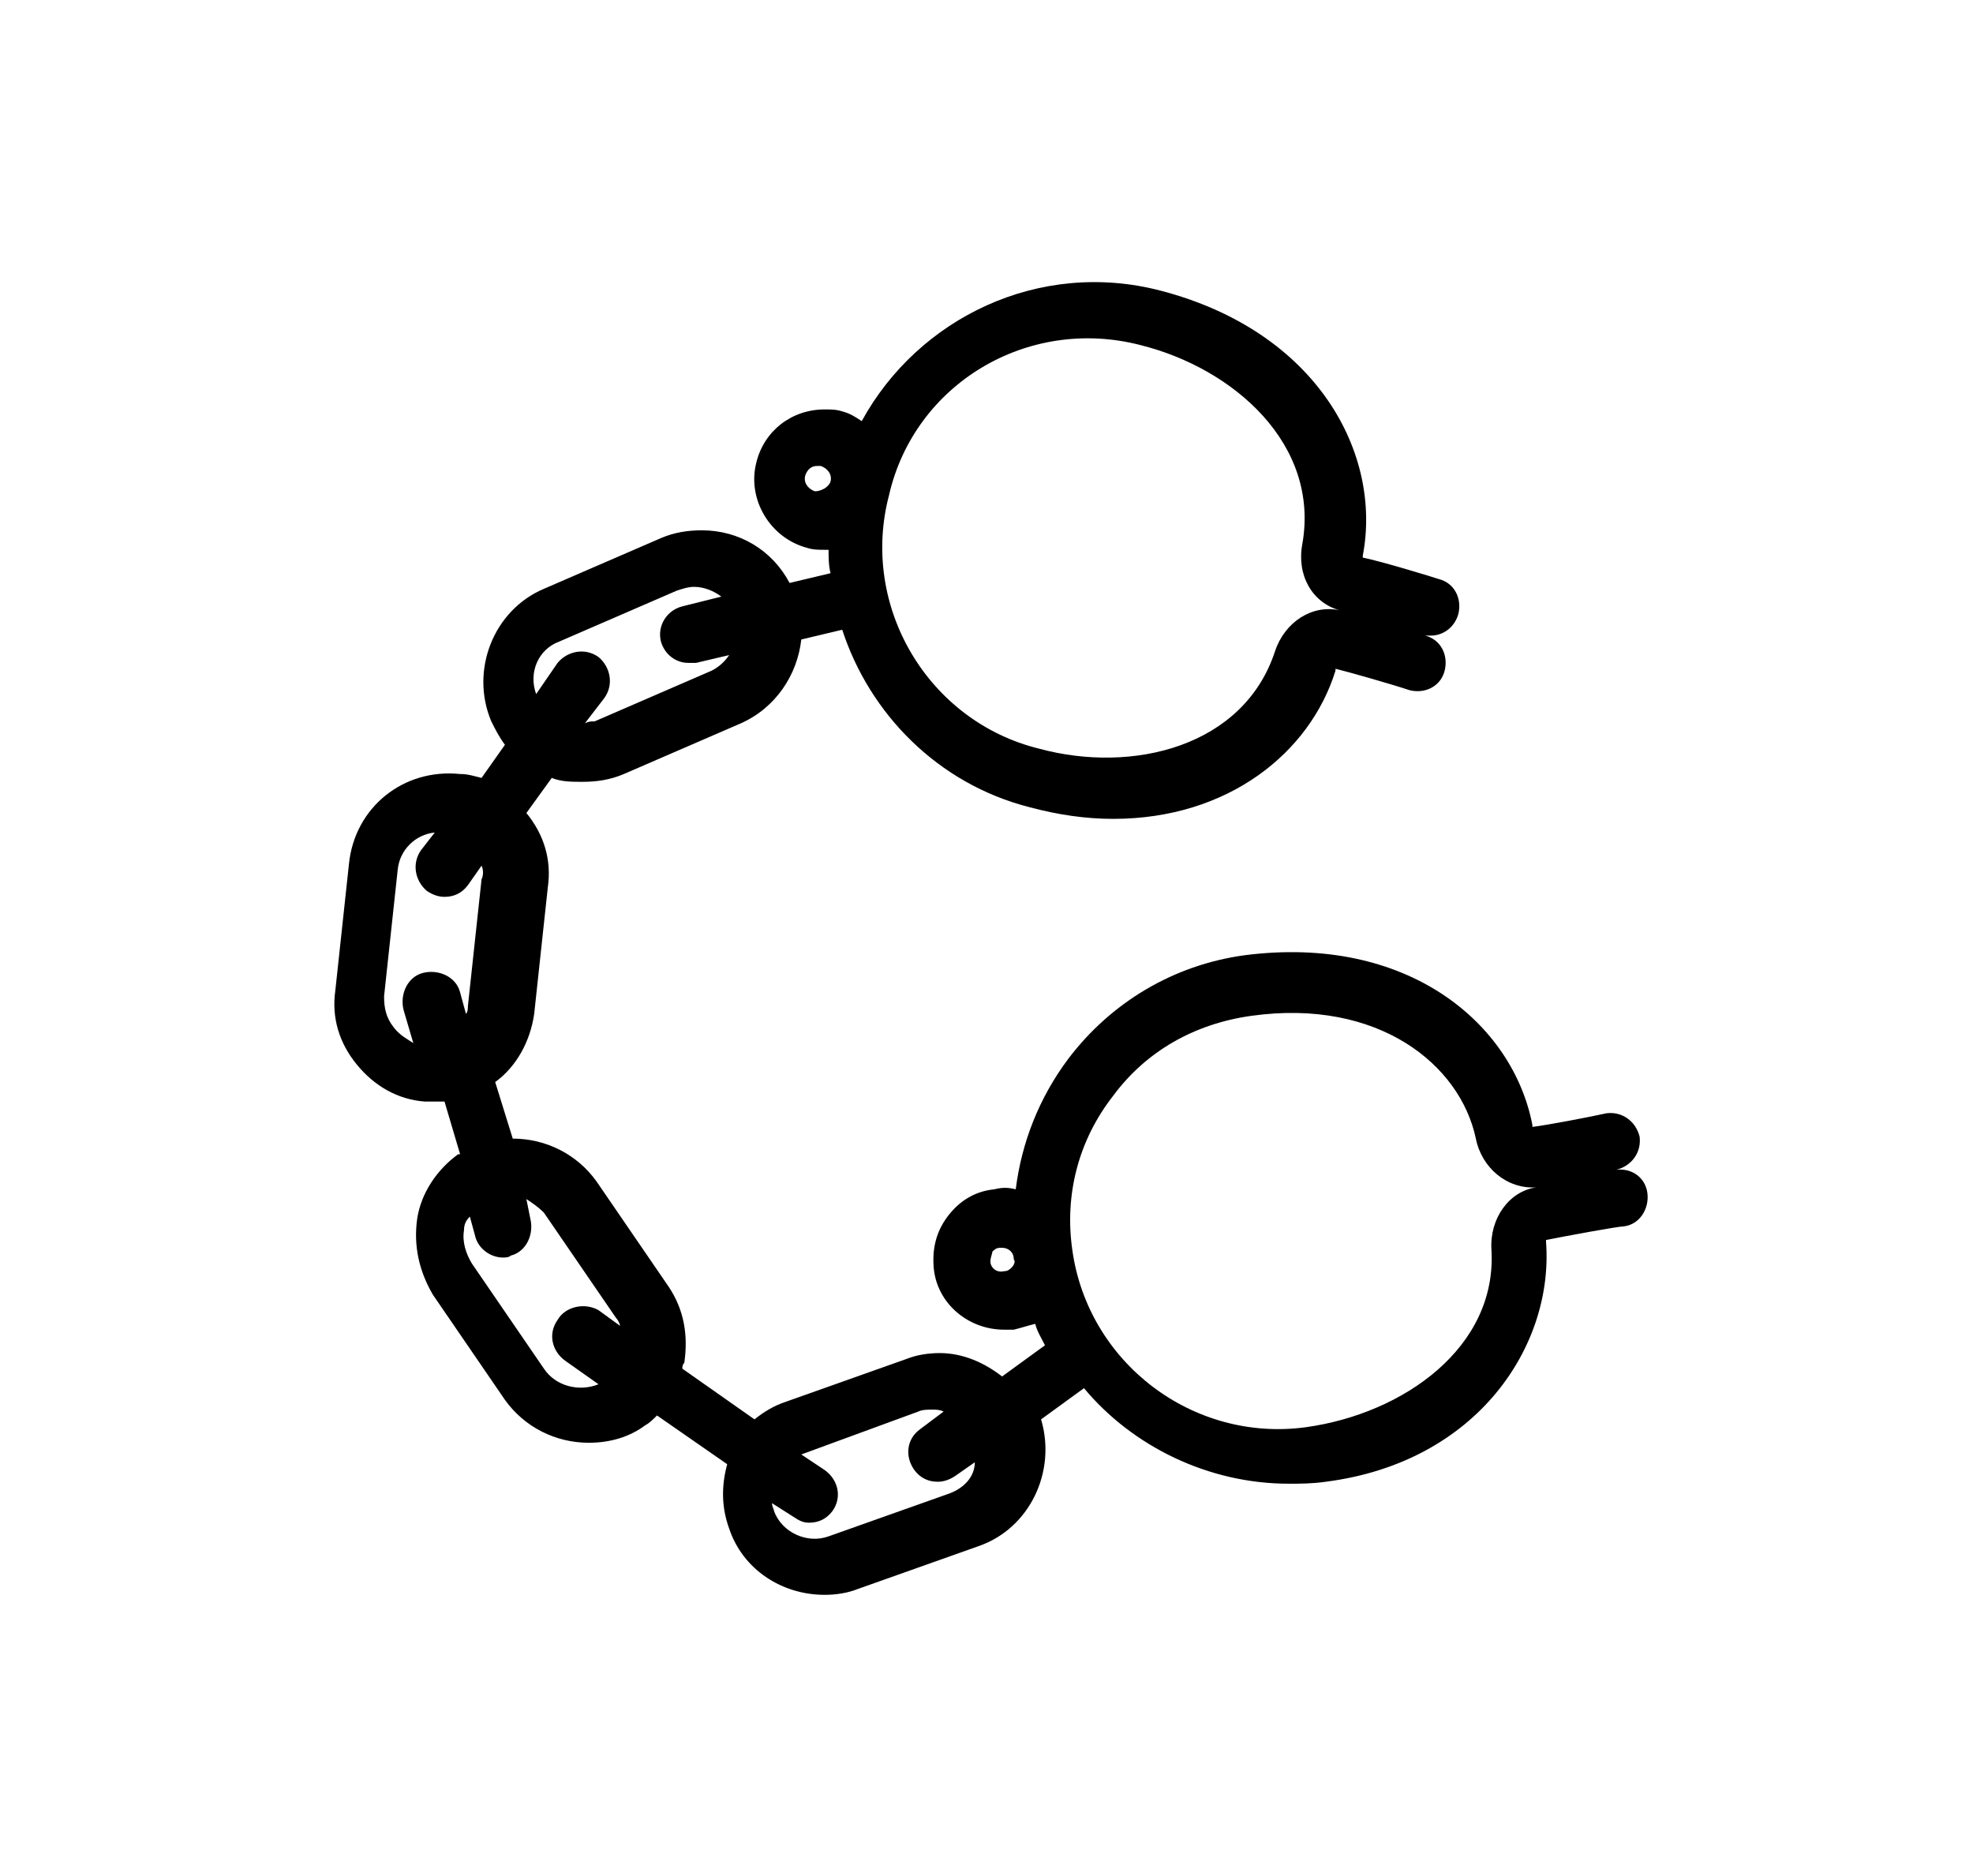
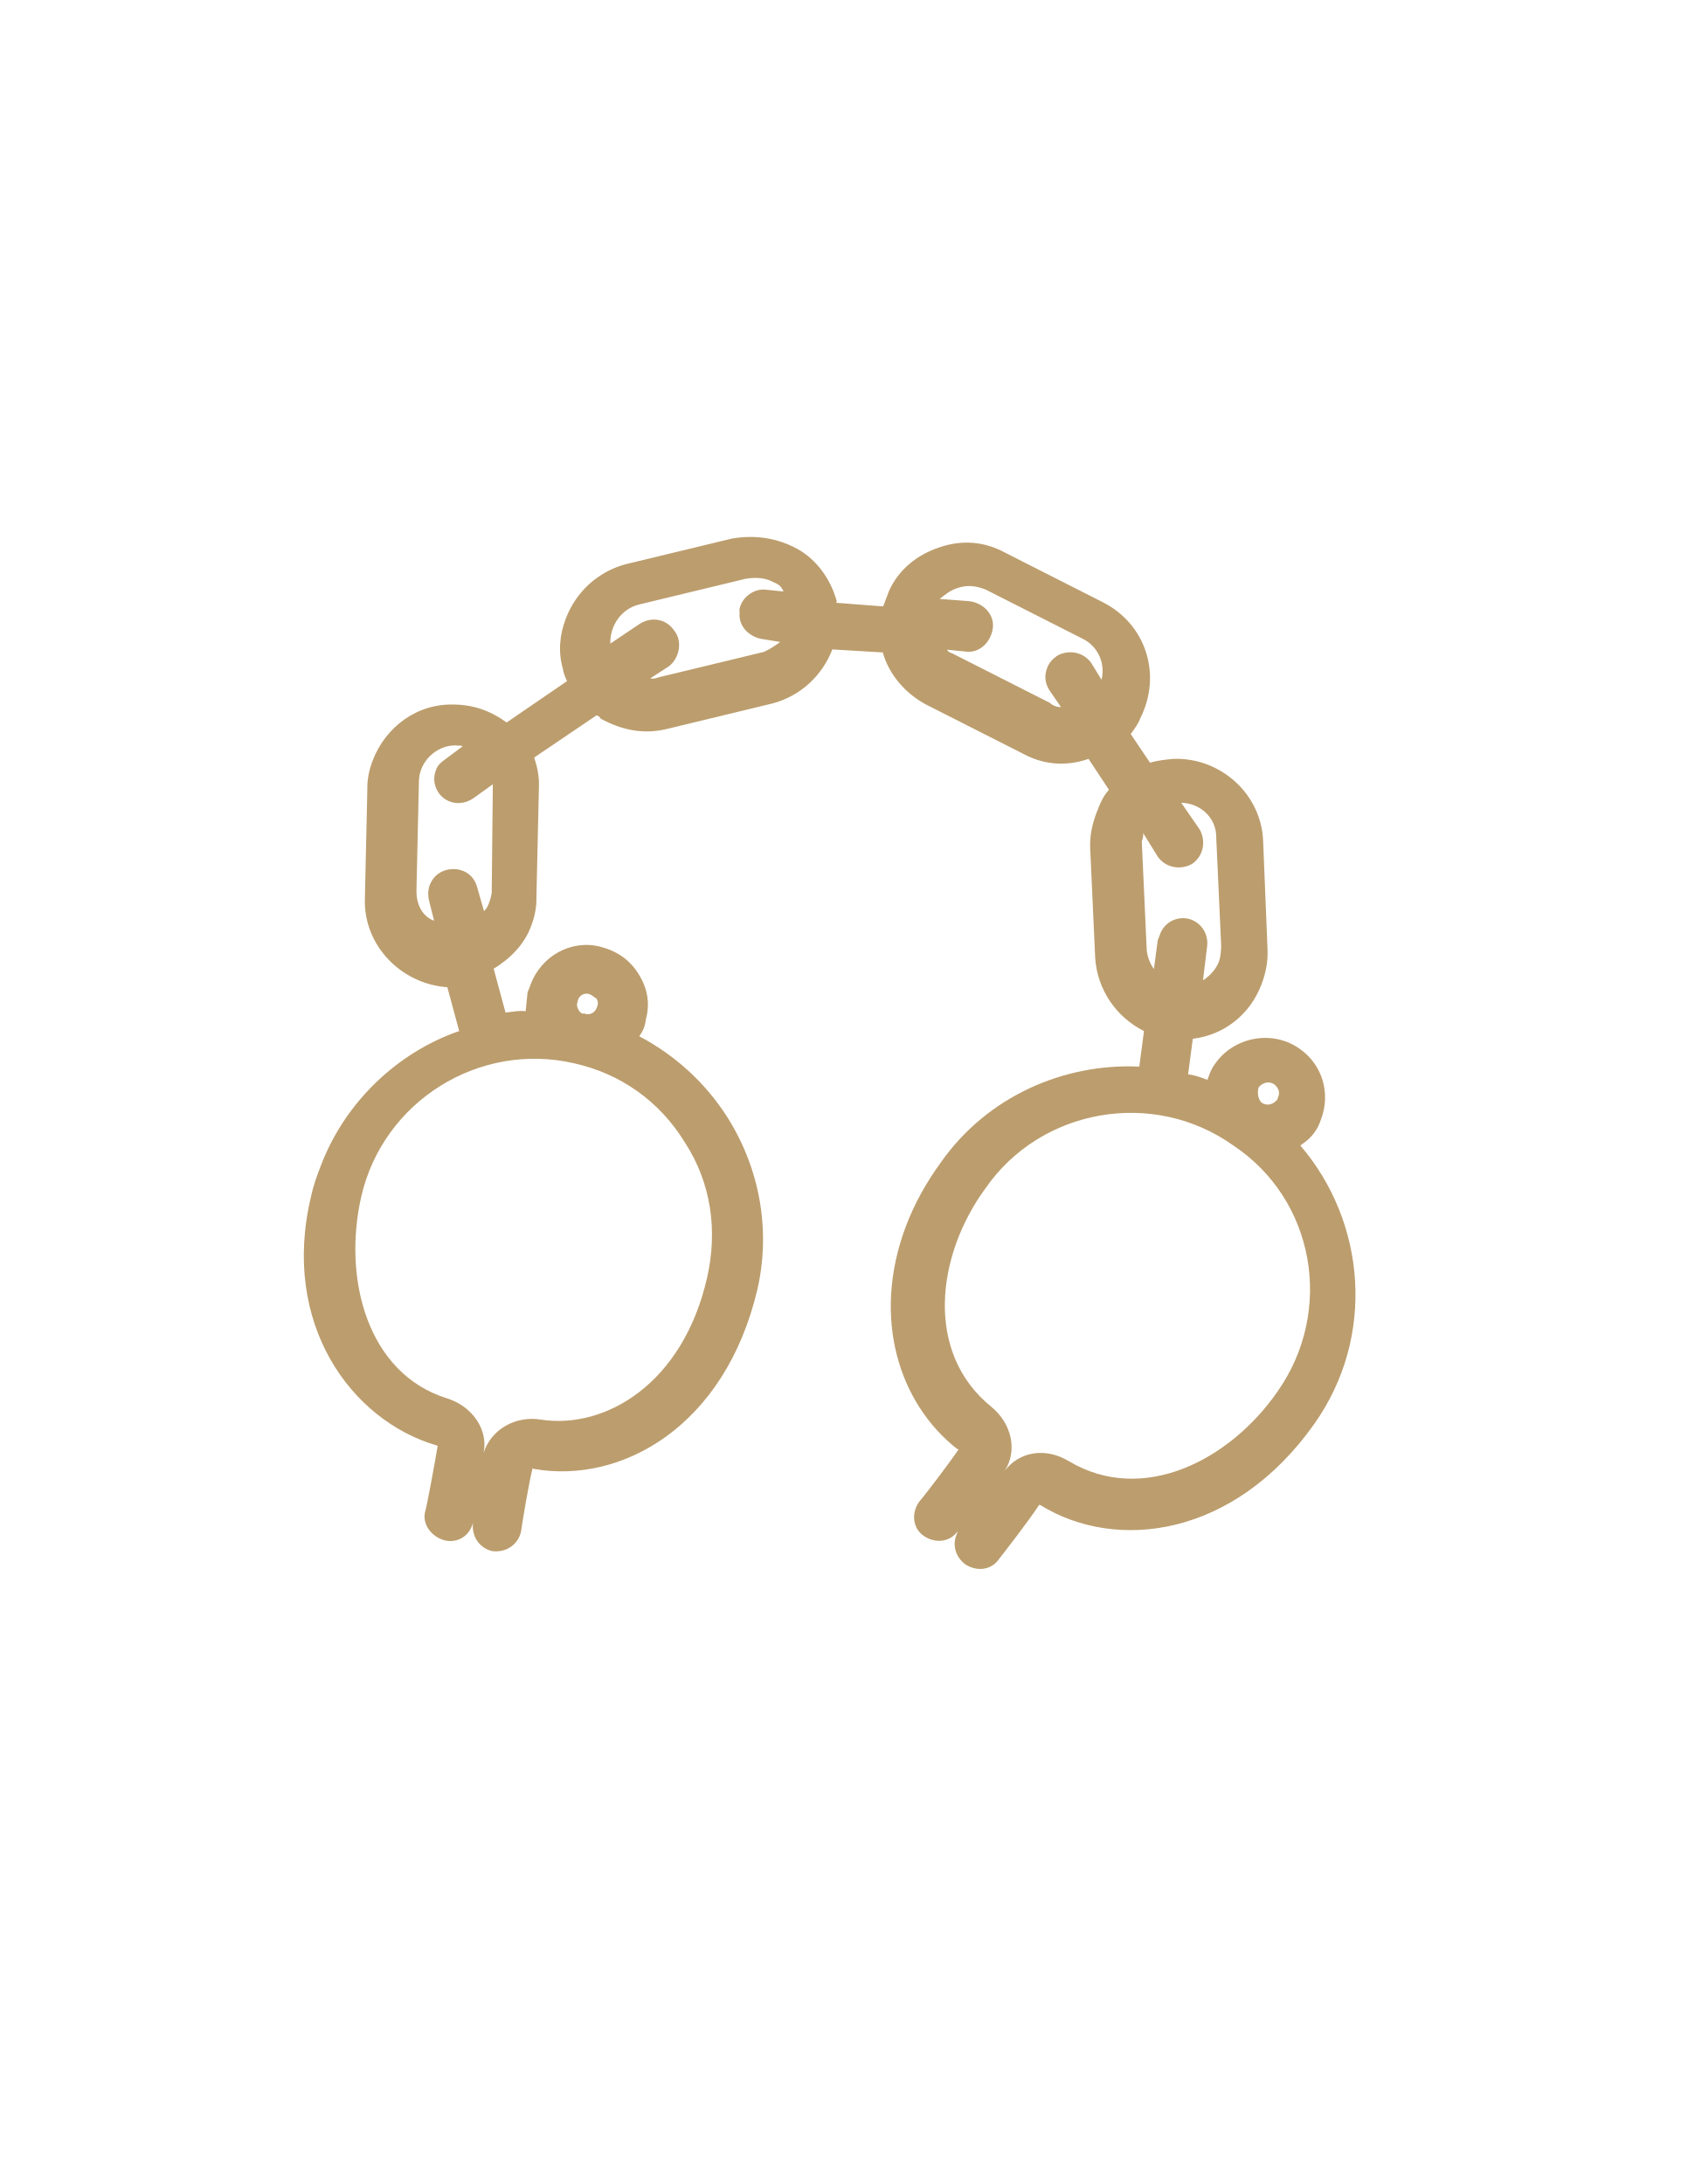
- <svg xmlns="http://www.w3.org/2000/svg" version="1.1" id="Layer_1" x="0px" y="0px" viewBox="0 0 101.2 96.2" style="enable-background:new 0 0 101.2 96.2;" xml:space="preserve">
+ <svg xmlns="http://www.w3.org/2000/svg" version="1.1" id="Layer_1" x="0px" y="0px" viewBox="0 0 612 792" style="enable-background:new 0 0 612 792;" xml:space="preserve">
+   <style type="text/css">
+ 	.st0{fill:#BC9D6D;}
+ </style>
  <g id="Your_Icon">
-     <path d="M84.5,61.2c-0.1-0.8-0.8-1.3-1.6-1.2c0.8-0.2,1.3-0.9,1.2-1.7c-0.2-0.8-0.9-1.3-1.7-1.2c-0.9,0.2-3,0.6-3.8,0.7   c0,0,0,0,0-0.1c-1-5.2-6.4-9.8-14.8-8.7c-3.6,0.5-6.8,2.4-9,5.3c-1.5,2-2.4,4.3-2.7,6.7c-0.4-0.1-0.7-0.1-1.1,0   c-1,0.1-1.8,0.6-2.4,1.4c-0.6,0.8-0.8,1.7-0.7,2.7c0.2,1.8,1.8,3.1,3.6,3.1c0.2,0,0.3,0,0.5,0c0.4-0.1,0.7-0.2,1.1-0.3   c0.1,0.4,0.3,0.7,0.5,1.1l-2.2,1.6c-0.9-0.7-2-1.2-3.2-1.2c-0.6,0-1.2,0.1-1.7,0.3l-6.2,2.2c-0.6,0.2-1.1,0.5-1.6,0.9l-3.7-2.6   c0-0.1,0-0.2,0.1-0.3c0.2-1.4,0-2.7-0.8-3.9l-3.7-5.4c-1-1.4-2.6-2.2-4.3-2.2c0,0,0,0,0,0l-0.9-2.9c1.1-0.8,1.8-2.1,2-3.5l0.7-6.5   c0.2-1.4-0.2-2.7-1.1-3.8l1.3-1.8c0.5,0.2,1,0.2,1.6,0.2c0.7,0,1.4-0.1,2.1-0.4l6-2.6c1.8-0.8,2.9-2.5,3.1-4.3l2.1-0.5   c1.4,4.3,4.9,7.9,9.6,9.1c1.5,0.4,2.9,0.6,4.3,0.6c5.9,0,10.1-3.4,11.4-7.6c0,0,0,0,0-0.1c0.8,0.2,2.9,0.8,3.8,1.1   c0.8,0.2,1.6-0.2,1.8-1c0.2-0.8-0.2-1.6-1-1.8c0,0,0,0,0,0c0.1,0,0.2,0,0.3,0c0.6,0,1.2-0.4,1.4-1.1c0.2-0.8-0.2-1.6-1-1.8   c-0.3-0.1-2.9-0.9-3.9-1.1c0,0,0,0,0-0.1c1-5.2-2.3-11.5-10.4-13.6c-6.2-1.6-12.4,1.4-15.3,6.7c-0.3-0.2-0.6-0.4-1-0.5   c-0.3-0.1-0.6-0.1-0.9-0.1c-1.7,0-3.1,1.1-3.5,2.7c-0.5,1.9,0.7,3.9,2.6,4.4c0.3,0.1,0.6,0.1,0.9,0.1c0.1,0,0.1,0,0.2,0   c0,0.4,0,0.8,0.1,1.2l-2.1,0.5c-0.9-1.7-2.6-2.7-4.5-2.7c-0.7,0-1.4,0.1-2.1,0.4l-6,2.6c-2.6,1.1-3.8,4.2-2.7,6.8   c0.2,0.4,0.4,0.8,0.7,1.2l-1.2,1.7c-0.4-0.1-0.7-0.2-1.1-0.2c-2.9-0.3-5.4,1.7-5.7,4.6l-0.7,6.5c-0.2,1.4,0.2,2.7,1.1,3.8   c0.9,1.1,2.1,1.8,3.5,1.9c0.2,0,0.4,0,0.6,0c0.1,0,0.3,0,0.4,0l0.8,2.7c0,0-0.1,0-0.1,0c-1.1,0.8-1.9,2-2.1,3.3   c-0.2,1.4,0.1,2.7,0.8,3.9l3.7,5.4c1,1.4,2.6,2.2,4.3,2.2c1.1,0,2.1-0.3,2.9-0.9c0.2-0.1,0.4-0.3,0.6-0.5l3.6,2.5   c-0.3,1.1-0.3,2.2,0.1,3.3c0.7,2.1,2.7,3.4,4.9,3.4c0.6,0,1.2-0.1,1.7-0.3l6.2-2.2c2.6-0.9,4-3.8,3.2-6.5l2.2-1.6   c2.5,3,6.4,4.9,10.5,4.9c0.6,0,1.2,0,1.9-0.1C75.8,75,79.7,69,79.3,63.7c0,0,0,0,0-0.1c1-0.2,3.7-0.7,4-0.7   C84.1,62.8,84.6,62,84.5,61.2z M58.5,17.7c4.8,1.2,9.2,5.1,8.3,10.2c-0.3,1.6,0.5,3,1.9,3.4c-1.4-0.3-2.8,0.6-3.3,2.1   c-1.6,4.9-7.3,6.3-12.1,5c-5.7-1.4-9.2-7.3-7.7-13C46.9,19.7,52.7,16.2,58.5,17.7z M41.8,25.2c-0.3-0.1-0.6-0.4-0.5-0.8   c0.1-0.3,0.3-0.5,0.6-0.5c0.1,0,0.1,0,0.2,0c0.3,0.1,0.6,0.4,0.5,0.8c0,0,0,0,0,0s0,0,0,0C42.5,25,42.1,25.2,41.8,25.2z M28.7,32.9   l6-2.6c0.3-0.1,0.6-0.2,0.9-0.2c0.5,0,1,0.2,1.4,0.5l-2,0.5c-0.8,0.2-1.3,1-1.1,1.8c0.2,0.7,0.8,1.1,1.4,1.1c0.1,0,0.2,0,0.4,0   l1.7-0.4c-0.2,0.3-0.5,0.6-0.9,0.8l-6,2.6C30.3,37,30.2,37,30,37.1l1-1.3c0.5-0.7,0.3-1.6-0.3-2.1c-0.7-0.5-1.6-0.3-2.1,0.3   l-1.1,1.6C27.1,34.5,27.6,33.3,28.7,32.9z M20.2,52.7c-0.4-0.5-0.5-1-0.5-1.6l0.7-6.5c0.1-1,0.9-1.8,1.9-1.9l-0.7,0.9   c-0.5,0.7-0.3,1.6,0.3,2.1c0.3,0.2,0.6,0.3,0.9,0.3c0.5,0,0.9-0.2,1.2-0.6l0.7-1c0.1,0.2,0.1,0.5,0,0.7l-0.7,6.5   c0,0.1,0,0.3-0.1,0.4l-0.3-1.1c-0.2-0.8-1.1-1.2-1.9-1c-0.8,0.2-1.2,1.1-1,1.9l0.5,1.7C20.9,53.3,20.5,53.1,20.2,52.7z M27.9,70.2   l-3.7-5.4c-0.3-0.5-0.5-1.1-0.4-1.7c0-0.3,0.1-0.5,0.3-0.7l0.3,1.1c0.2,0.6,0.8,1,1.4,1c0.1,0,0.3,0,0.4-0.1c0.8-0.2,1.2-1.1,1-1.9   L27,61.5c0.3,0.2,0.6,0.4,0.9,0.7l3.7,5.4c0.1,0.1,0.2,0.3,0.2,0.4l-1.1-0.8C30,66.8,29,67,28.6,67.7c-0.5,0.7-0.3,1.6,0.4,2.1   l1.7,1.2C29.7,71.4,28.5,71.1,27.9,70.2z M48.7,76.6l-6.2,2.2c-1.1,0.4-2.4-0.2-2.8-1.3c0-0.1-0.1-0.2-0.1-0.4l1.1,0.7   c0.3,0.2,0.5,0.3,0.8,0.3c0.5,0,0.9-0.2,1.2-0.6c0.5-0.7,0.3-1.6-0.4-2.1l-1.2-0.8l6-2.2c0.2-0.1,0.5-0.1,0.7-0.1   c0.2,0,0.4,0,0.6,0.1l-1.2,0.9c-0.7,0.5-0.8,1.4-0.3,2.1c0.3,0.4,0.7,0.6,1.2,0.6c0.3,0,0.6-0.1,0.9-0.3l1-0.7   C50,75.7,49.5,76.3,48.7,76.6z M51.9,65c-0.1,0.1-0.2,0.2-0.4,0.2c-0.4,0.1-0.7-0.2-0.7-0.5c0-0.2,0.1-0.4,0.1-0.5   c0.1-0.1,0.2-0.2,0.4-0.2c0,0,0.1,0,0.1,0c0.3,0,0.6,0.2,0.6,0.6c0,0,0,0,0,0c0,0,0,0,0,0C52.1,64.7,52,64.9,51.9,65z M67,73.2   C61.2,74,55.8,69.9,55,64.1c-0.4-2.8,0.3-5.6,2.1-7.9c1.7-2.3,4.2-3.7,7.1-4.1c6.5-0.9,10.7,2.5,11.5,6.3c0.3,1.5,1.6,2.6,3.1,2.5   c-1.4,0.2-2.4,1.6-2.3,3.2C76.8,69.1,72,72.5,67,73.2z" />
+     <path class="st0" d="M161.3,558.6c4.7,1.1,9.1-1.7,10.2-6.5c-0.6,5,2.3,9.3,7,10.4c5,0.6,9.3-2.3,10.4-7c0.8-5.5,3-18.3,4.2-23   c0,0,0,0,0.6,0.2c31.5,5.5,69.1-15.2,80.9-65c4.9-21.4,1-43.6-10.7-62.3c-8.1-12.8-19.2-22.8-32.1-29.6c1.4-2,2.1-3.7,2.4-6.2   c1.6-5.9,0.5-11.5-2.8-16.6c-3.2-5.1-7.9-8.2-13.8-9.7c-10.6-2.7-21.4,3.5-25.2,13.7c-0.4,1.1-0.6,1.7-1.1,2.8   c-0.3,2.5-0.4,4.4-0.7,6.9c-2.5-0.3-4.6,0.2-7.3,0.5l-4.3-15.9c5.9-3.6,11.1-8.7,13.6-15.5c1.3-3.4,2-7,1.9-10.3l0.9-39.8   c0.2-3.8-0.5-7.3-1.7-11l22.6-15.3c0.6,0.2,1.1,0.4,1.5,1.2c7.5,4.1,15.3,5.8,23.8,3.8l38.5-9.3c10.1-2.7,18-10,21.7-19.6l0,0   l18.3,1.1c2.2,7.9,8,14.7,15.5,18.8l35.3,17.9c7.5,4.1,15.7,4.7,23.8,1.9l7.4,11.2c-2.2,2.4-3.3,5.2-4.6,8.6   c-1.5,4-2.4,8.1-2.2,12.7l1.8,39.5c0.7,11.9,7.9,21.8,17.7,26.7l-1.7,12.9c-27.3-1.3-55.2,10.8-72,34.8c-5.5,7.6-9.6,15.1-12.6,23   c-12.6,33.4-2.4,64.4,18.5,80.8c0,0,0,0,0.6,0.2c-2.8,4.1-10.7,14.7-14.4,19.1c-2.8,4.1-2.3,9.5,1.8,12.3s9.5,2.3,12.3-1.8l0,0   c-0.2,0.6-0.4,1.1-0.6,1.7c-1.3,3.4-0.3,7.6,3.2,10.3c4.1,2.8,9.5,2.3,12.3-1.8c1.2-1.5,11.3-14.5,14.6-19.7c0,0,0,0,0.6,0.2   c27.3,16.8,70,11.7,99.2-29.6c22.3-31.6,18.7-73.1-5.1-100.9c1.8-1.3,3.5-2.5,5-4.6c1.2-1.5,1.9-3.2,2.5-4.9   c3.6-9.6,0.4-19.9-7.8-25.6c-9.7-6.9-23.6-4.4-30.5,5.3c-1.2,1.5-1.9,3.2-2.5,4.9c-0.2,0.6-0.2,0.6-0.4,1.1c-2.3-0.9-4.5-1.7-7-2   l1.7-12.9c11.5-1.4,20.8-8.9,24.9-19.7c1.5-4,2.4-8.1,2.2-12.7L458,305c-0.6-17.1-15.6-30.5-32.7-29.8c-2.7,0.3-5.4,0.5-8.3,1.4   l-7-10.4c1.4-2,2.6-3.5,3.5-5.8c7.9-15.8,2-34.2-13.8-42.1l-35.3-17.9c-7.5-4.1-15.7-4.7-23.8-1.9c-8.1,2.7-14.7,8-18.2,15.7   c-0.4,1.1-0.9,2.3-1.3,3.4c-0.2,0.6-0.6,1.7-0.9,2.3l-17-1.3l0.2-0.6c-2.2-7.9-7.2-15-14.2-18.9c-7.5-4.1-15.5-5.2-23.8-3.8   l-38.5,9.3c-10.1,2.7-18,10-21.7,19.6c-2.4,6.2-2.8,12.5-1.1,18.3c0.1,1.3,0.8,2.9,1.5,4.5l-21.9,15c-5.6-4.1-11.8-6.4-18.9-6.5   c-13.4-0.5-25,8-29.7,20.4c-1.3,3.4-2,7-1.9,10.3l-0.9,39.8c-0.5,16.6,12.9,30.8,29.9,32l4.3,15.9c-22.3,7.7-41.4,25.7-50.2,48.9   c-1.3,3.4-2.6,6.8-3.5,11c-11.1,46.2,14.5,81.2,45.3,90.3c0,0,0,0,0.6,0.2c-1,6.1-4,22.4-4.6,24.1   C153.1,552.9,156.6,557.4,161.3,558.6z M463.1,504.8c-17.1,24.6-48.6,41.1-75.5,25.1c-8.4-5.1-18-3.6-23.3,3.5   c4.7-7.3,2.6-17.1-4.8-23.2c-24.3-19.6-20-54.8-2.3-79.1c20.1-29.2,61-36.4,90-15.7C476.6,434.9,484,475.2,463.1,504.8z    M456.4,394.3c1.2-1.5,3.5-2.5,5.6-1.1c1.5,1.2,2.2,2.8,1.5,4.5c-0.2,0.6-0.2,0.6-0.4,1.1c-1.2,1.5-3.5,2.5-5.6,1.1l0,0l0,0   C456.1,398.7,455.8,396,456.4,394.3z M441,303.7l1.8,39.5c-0.1,1.9-0.2,3.8-0.8,5.5c-1.1,2.8-3.3,5.2-5.8,6.8l1.5-12.4   c0.6-5-2.9-9.5-7.8-10.1c-4.4-0.4-7.9,2.2-9.2,5.6c-0.2,0.6-0.4,1.1-0.9,2.3l-1.4,10.5c-1.3-1.8-2.3-4.1-2.6-6.8l-1.8-39.5   c0.4-1.1,0.6-1.7,0.5-3l5.2,8.4c2.9,4.3,8.4,5.1,12.5,2.8c4.3-2.9,5.1-8.4,2.8-12.5l-6.7-9.7C435.4,291.3,441.1,296.7,441,303.7z    M347.3,213.2c3.7-1.2,6.7-0.7,10.1,0.6l35.3,17.9c5.4,2.7,8.2,8.9,6.7,14.8l-3.6-5.9c-2.9-4.3-8.4-5.1-12.5-2.8   c-1.8,1.3-3,2.7-3.6,4.4c-1.1,2.8-0.8,5.5,0.8,8.1l4.2,6.1c-1.3,0.1-3-0.5-4-1.5l-35.3-17.9c-0.6-0.2-1.7-0.6-2-1.4l6.9,0.7   c5,0.6,9.1-3.6,9.7-8.6s-3.6-9.1-8.6-9.7l-10.7-0.8C342.4,215.9,344.4,214.1,347.3,213.2z M231.8,219.2l38.5-9.3   c3.5-0.6,7.3-0.5,10.5,1.4c1.7,0.6,2.6,1.6,3.3,3.2l-6.9-0.7c-3.8-0.2-7.4,2.4-8.7,5.8c-0.2,0.6-0.6,1.7-0.3,2.5   c-0.6,5,3.6,9.1,8.6,9.7l6.1,1c-1.8,1.3-3.5,2.5-5.9,3.6l-38.5,9.3c-0.8,0.4-2.1,0.5-2.7,0.3l6.9-4.5c3.8-3.1,4.8-9.2,1.7-12.9   c-2.9-4.3-8.4-5.1-12.7-2.2l-10.4,7C221.1,226.8,225.4,220.7,231.8,219.2z M151,323.1l0.9-39.8c0.1-7.1,6.3-13.1,13.4-13   c0.6,0.2,1.3-0.1,2.5,0.3l-6.3,4.7c-1.8,1.3-2.8,2.2-3.4,3.9c-1.1,2.8-0.8,5.5,0.8,8.1c2.9,4.3,8.4,5.1,12.7,2.2l7.1-5.1l-0.4,38.6   c0.1,1.3-0.5,3-0.9,4.2s-0.9,2.3-1.9,3.2l-2.5-8.7c-1.3-5-6.2-7.5-11.2-6.2c-2.9,0.8-4.9,2.7-6,5.5c-0.6,1.7-0.7,3.6-0.2,5.7   l1.8,7.2C153.3,332.4,151,328.3,151,323.1z M209.7,366.1c-0.4-0.8-0.7-1.6-0.3-2.7c0.3-2.5,2.6-3.5,4.3-2.9c1.1,0.4,2,1.4,2.6,1.6   c0.4,0.8,0.7,1.6,0.3,2.7l-0.2,0.6c-0.6,1.7-2.4,3-4.7,2.1l0,0l0,0C211,367.9,210.1,366.9,209.7,366.1z M131,433.9   c7.9-34.5,42.7-56.3,77.2-48.3c16.7,3.7,31,13.7,40.2,28.8c9.4,14.5,11.9,31.7,8,48.9c-8.8,38.7-37.1,55.1-60.3,51.5   c-9.1-1.5-18.1,3.5-20.8,12.2c1.9-8.3-3.9-17-13.2-19.9C133.2,498.1,124.2,463.7,131,433.9z" />
  </g>
-   <g>
- </g>
-   <g>
- </g>
-   <g>
- </g>
-   <g>
- </g>
-   <g>
- </g>
-   <g>
- </g>
</svg>
